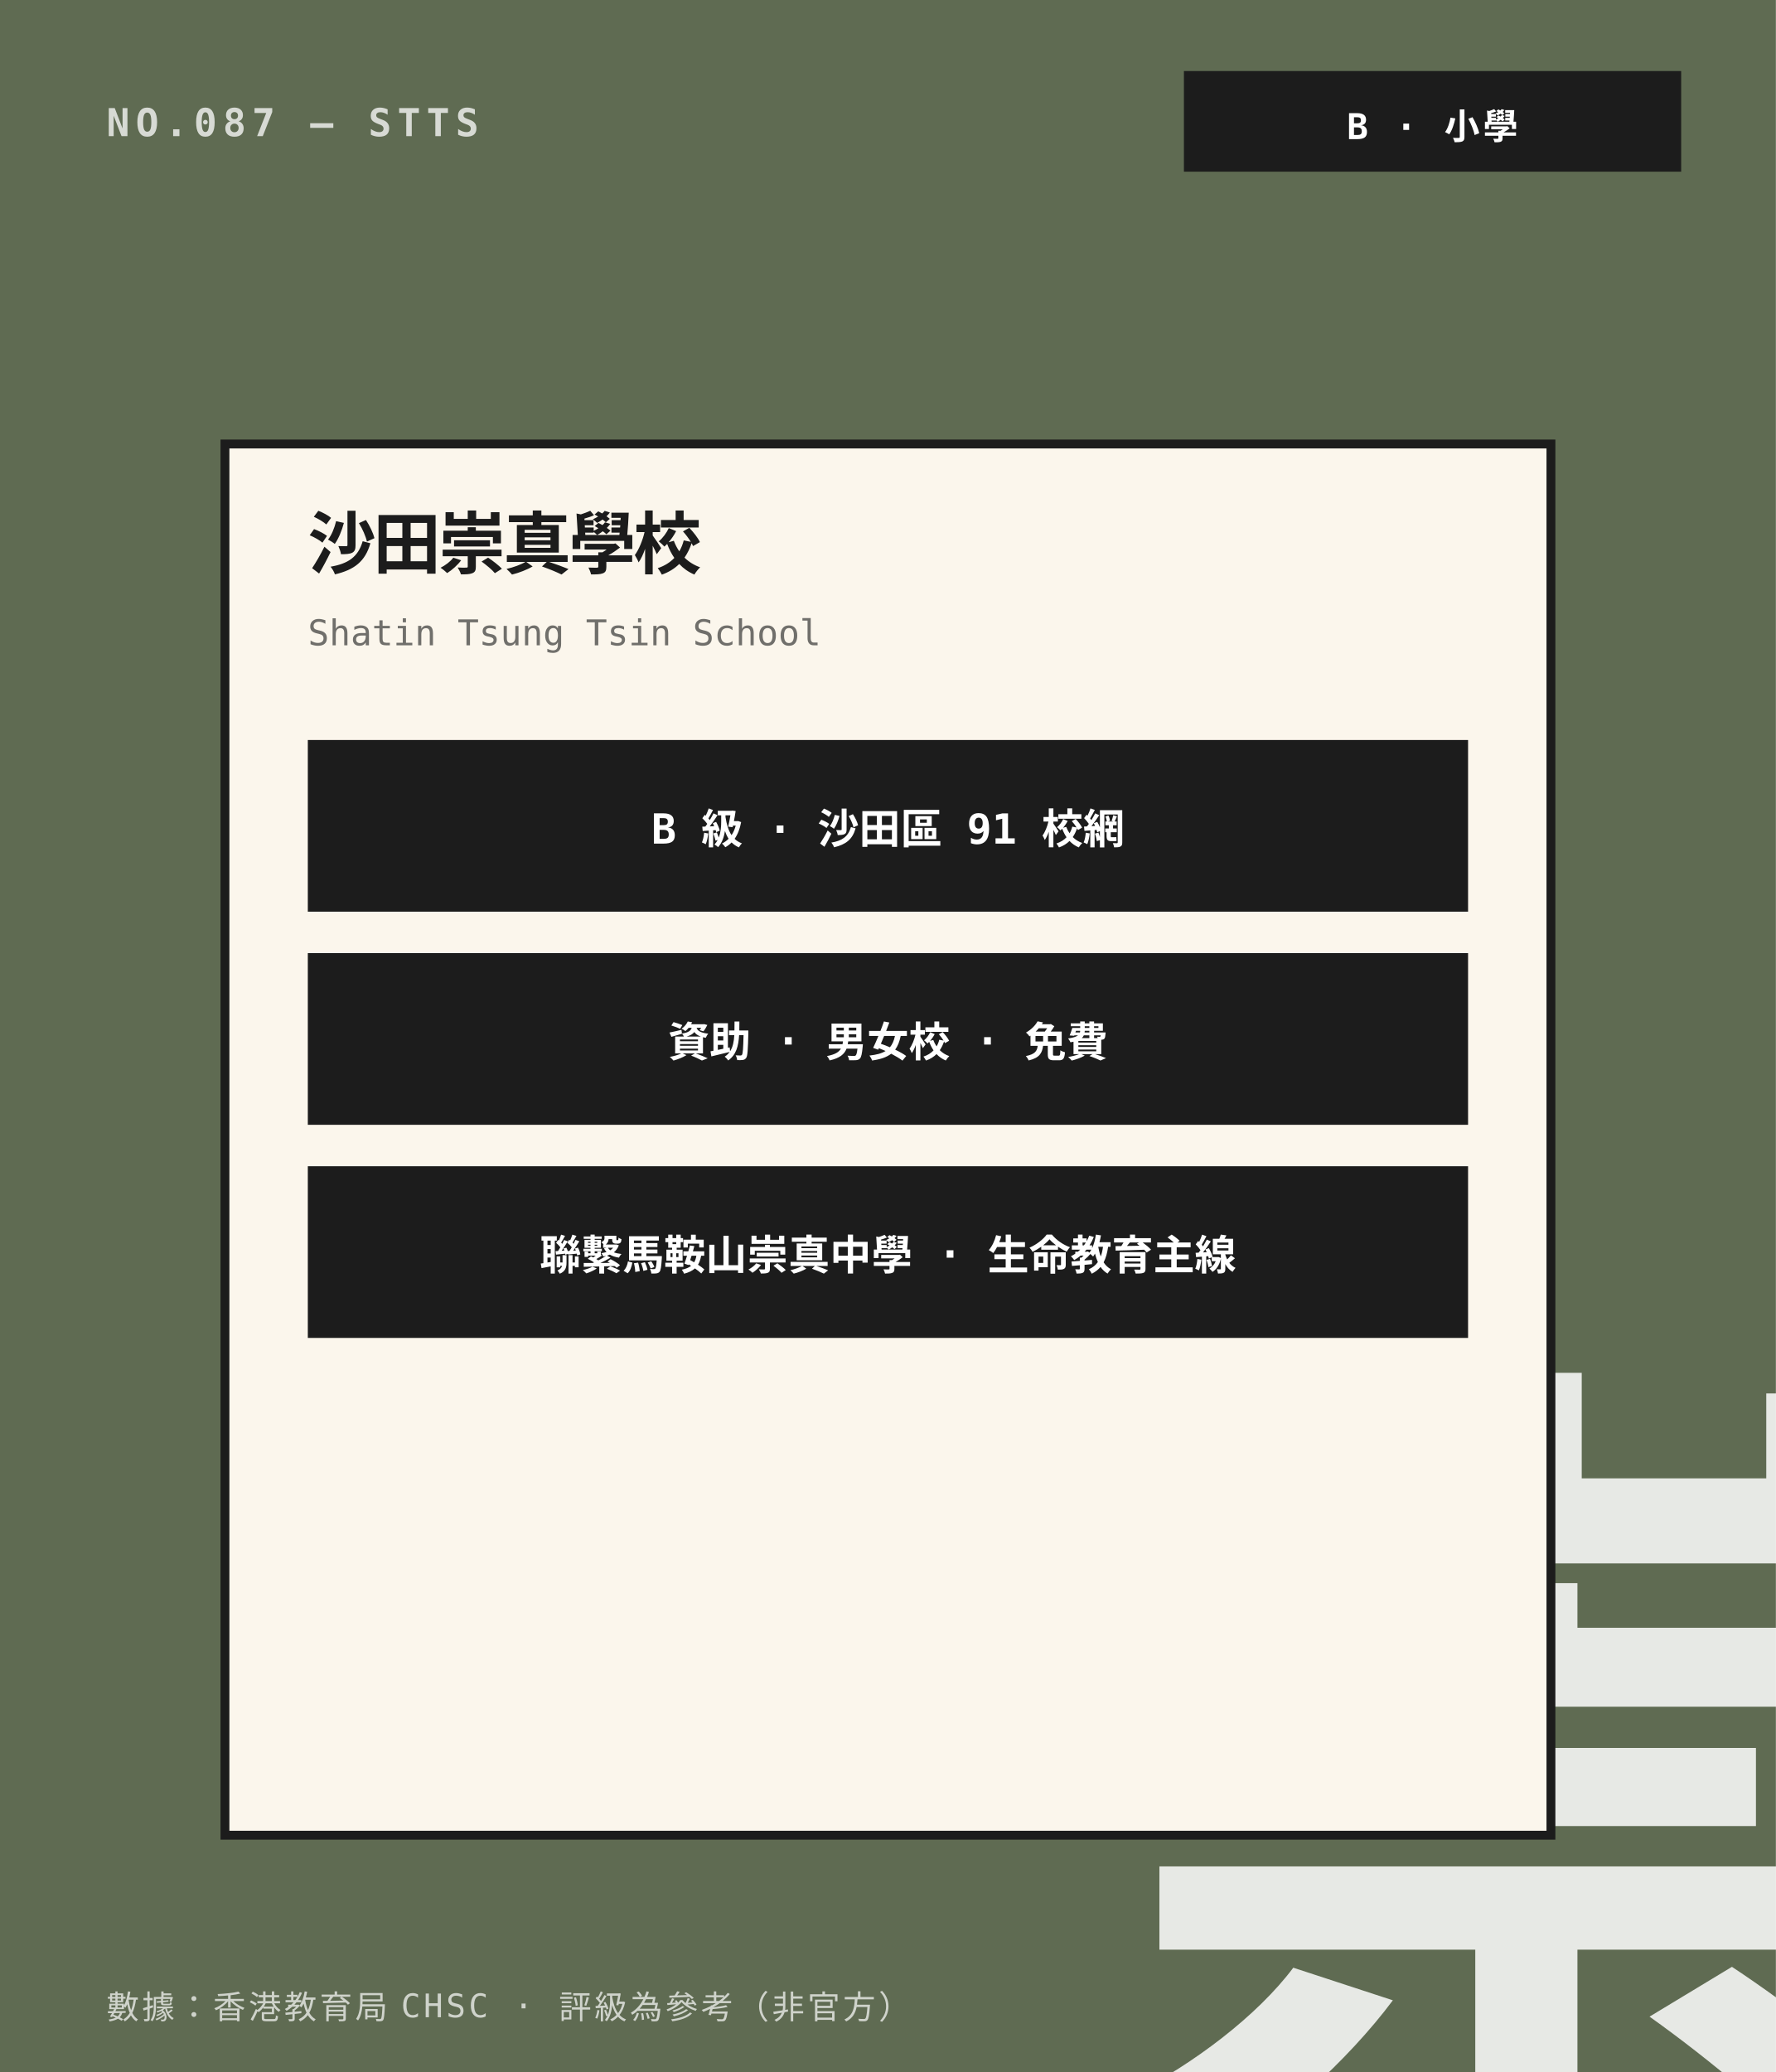
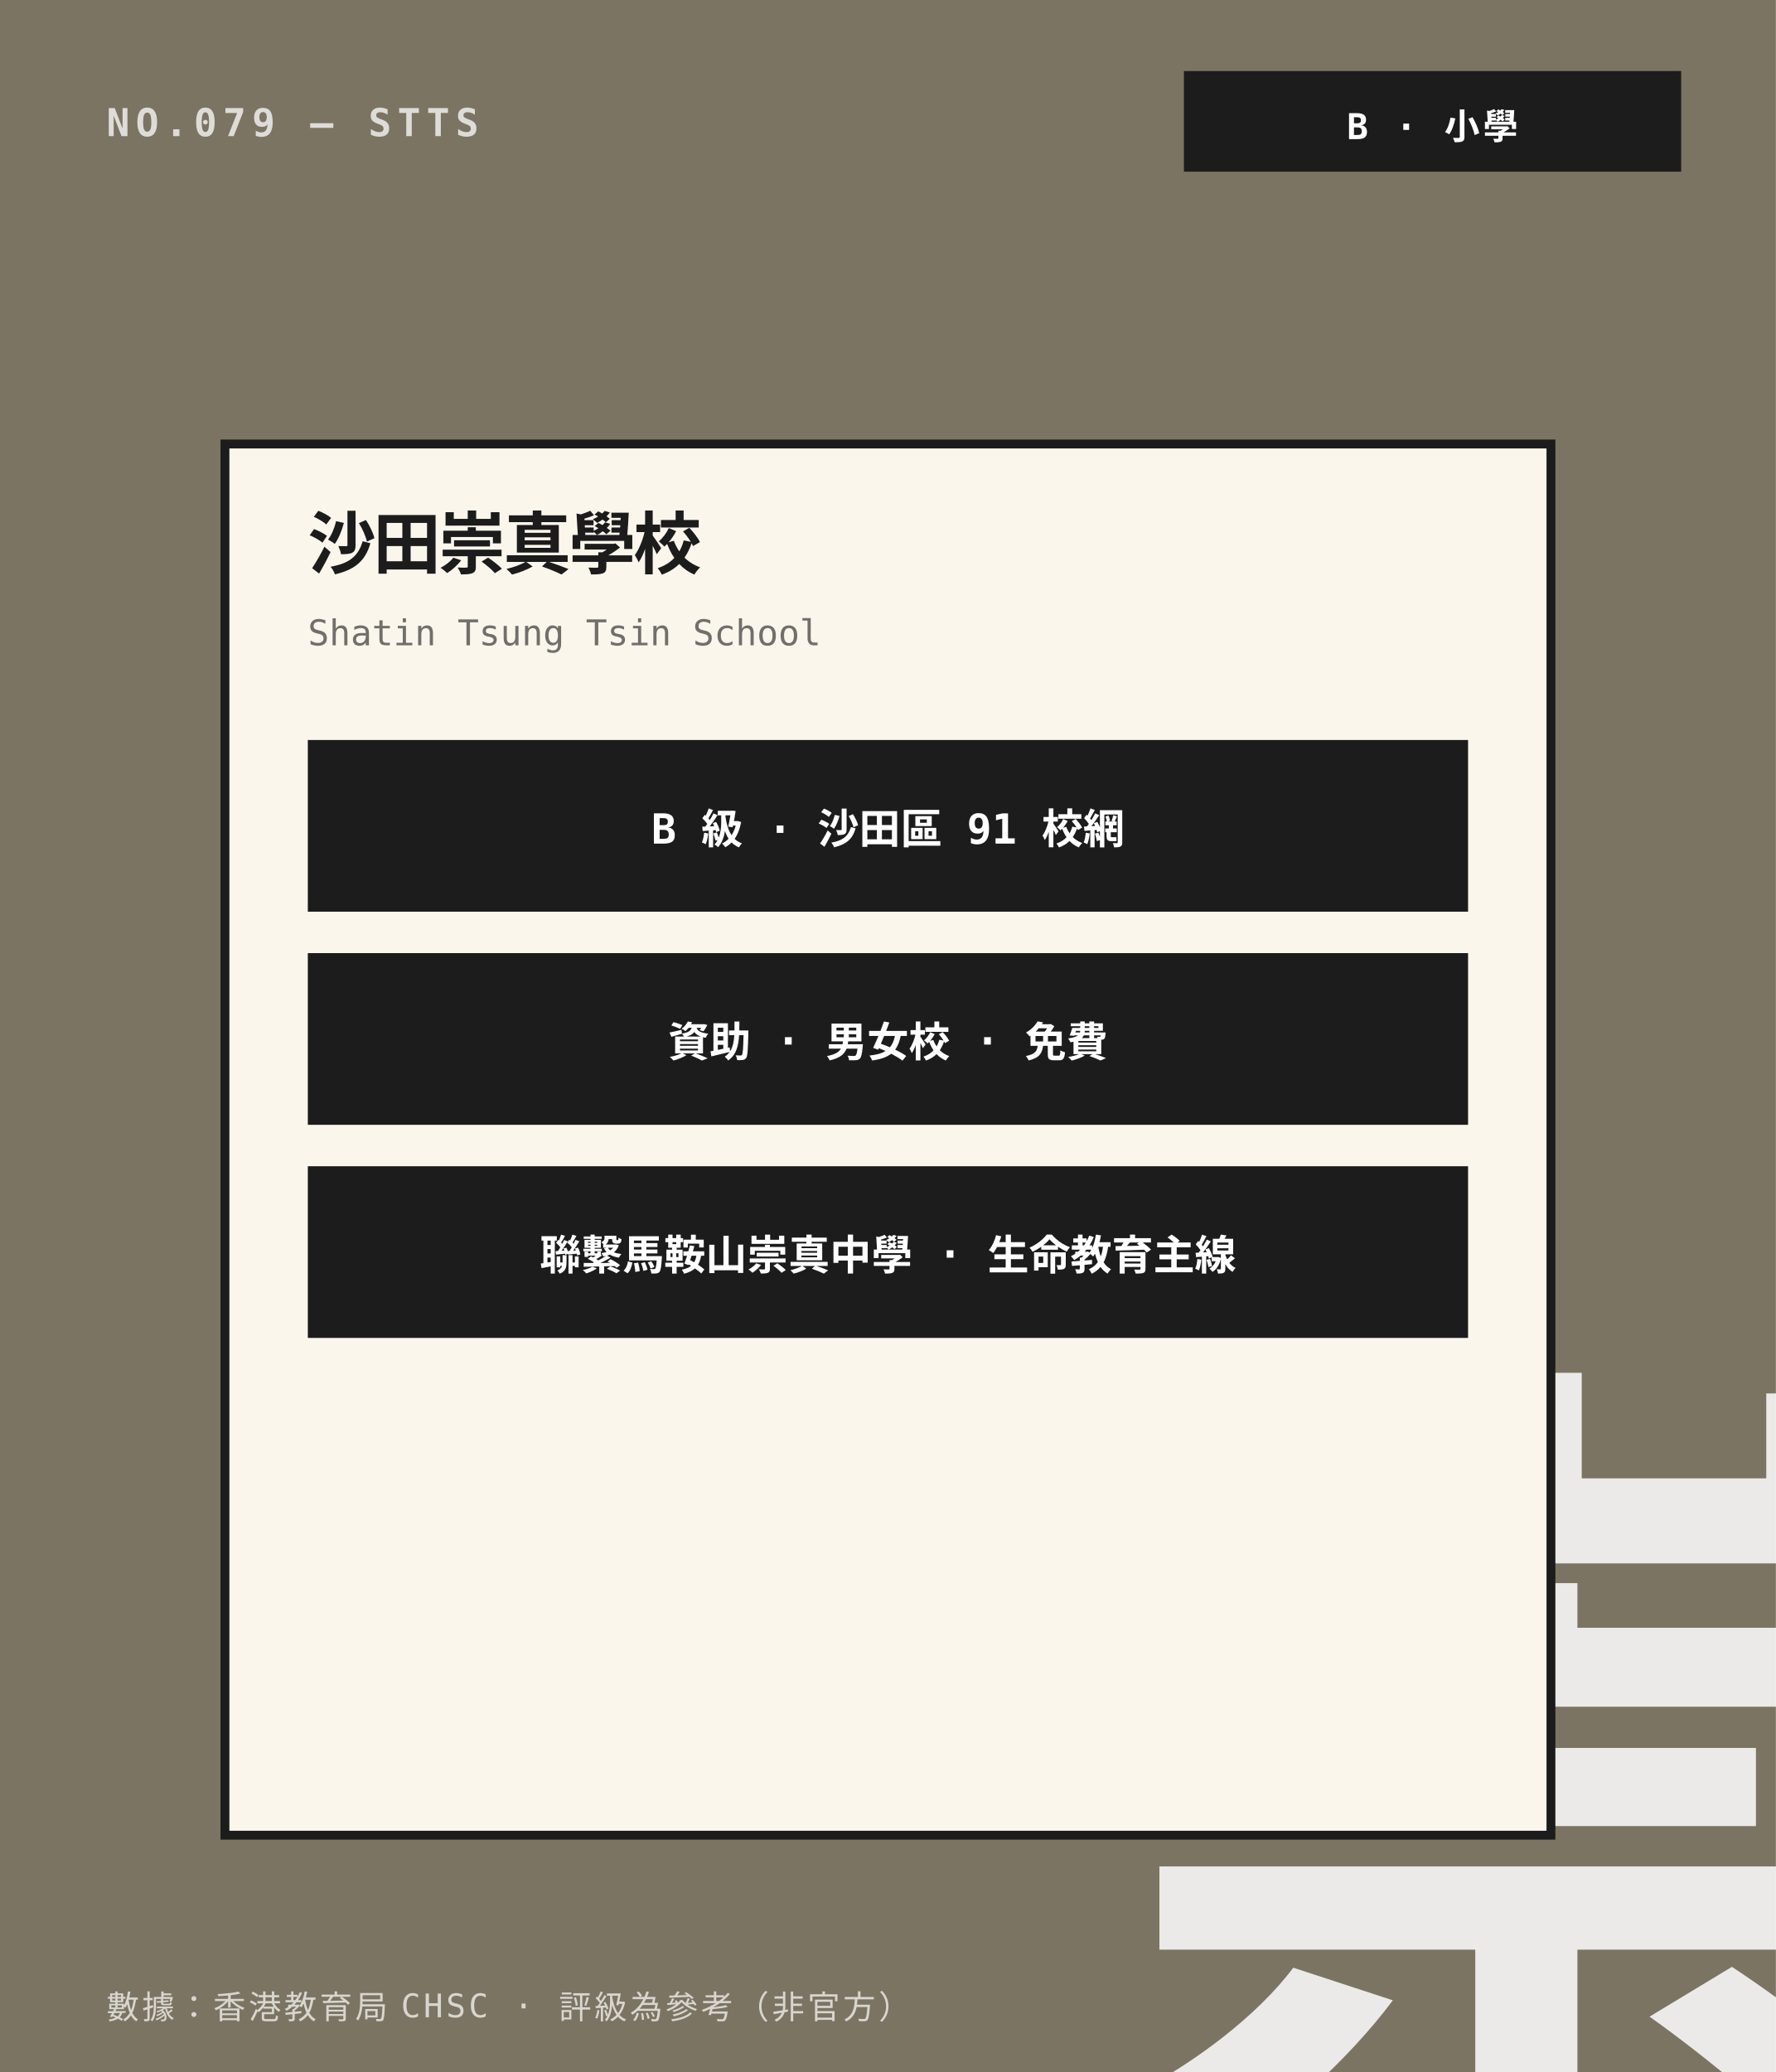
<svg xmlns="http://www.w3.org/2000/svg" width="600" height="700" viewBox="0 0 600 700">
-   <rect width="600" height="700" fill="#5F6B52" />
+   <rect width="600" height="700" fill="#7C7462" />
  <rect x="400" y="24" width="168" height="34" fill="#1C1C1C" />
  <text x="484" y="47" text-anchor="middle" font-family="ui-monospace, Menlo, monospace" font-size="12" font-weight="800" fill="#FFFFFF" letter-spacing="1">B · 小學</text>
  <text x="372" y="710" font-family="Georgia, 'Times New Roman', serif" font-size="290" font-weight="800" fill="rgba(255,255,255,.85)" letter-spacing="-16">崇</text>
-   <text x="36" y="46" font-family="ui-monospace, Menlo, monospace" font-size="13" font-weight="600" fill="rgba(255,255,255,.75)" letter-spacing="2">NO.087 — STTS</text>
+   <text x="36" y="46" font-family="ui-monospace, Menlo, monospace" font-size="13" font-weight="600" fill="rgba(255,255,255,.75)" letter-spacing="2">NO.079 — STTS</text>
  <rect x="76" y="150" width="448" height="470" fill="#FBF6EC" stroke="#1C1C1C" stroke-width="3" />
  <text x="104" y="192" font-family="Georgia, 'Times New Roman', serif" font-size="23" font-weight="800" fill="#1C1C1C" letter-spacing="-1">沙田崇真學校</text>
  <text x="104" y="218" font-family="ui-monospace, Menlo, monospace" font-size="12" fill="rgba(28,28,28,.62)">Shatin Tsung Tsin School</text>
  <rect x="104" y="250" width="392" height="58" fill="#1C1C1C" />
  <text x="300" y="285" text-anchor="middle" font-family="ui-monospace, Menlo, monospace" font-size="14" font-weight="800" fill="#FFFFFF">B 級 · 沙田區 91 校網</text>
  <rect x="104" y="322" width="392" height="58" fill="#1C1C1C" />
  <text x="300" y="357" text-anchor="middle" font-family="ui-monospace, Menlo, monospace" font-size="14" font-weight="800" fill="#FFFFFF">資助 · 男女校 · 免費</text>
  <rect x="104" y="394" width="392" height="58" fill="#1C1C1C" />
  <text x="300" y="429" text-anchor="middle" font-family="ui-monospace, Menlo, monospace" font-size="14" font-weight="800" fill="#FFFFFF">聯繫馬鞍山崇真中學 · 生命教育主線</text>
  <text x="36" y="682" font-family="ui-monospace, Menlo, monospace" font-size="11" fill="rgba(255,255,255,.7)" letter-spacing="1">數據：香港教育局 CHSC · 評級為參考（非官方）</text>
</svg>
